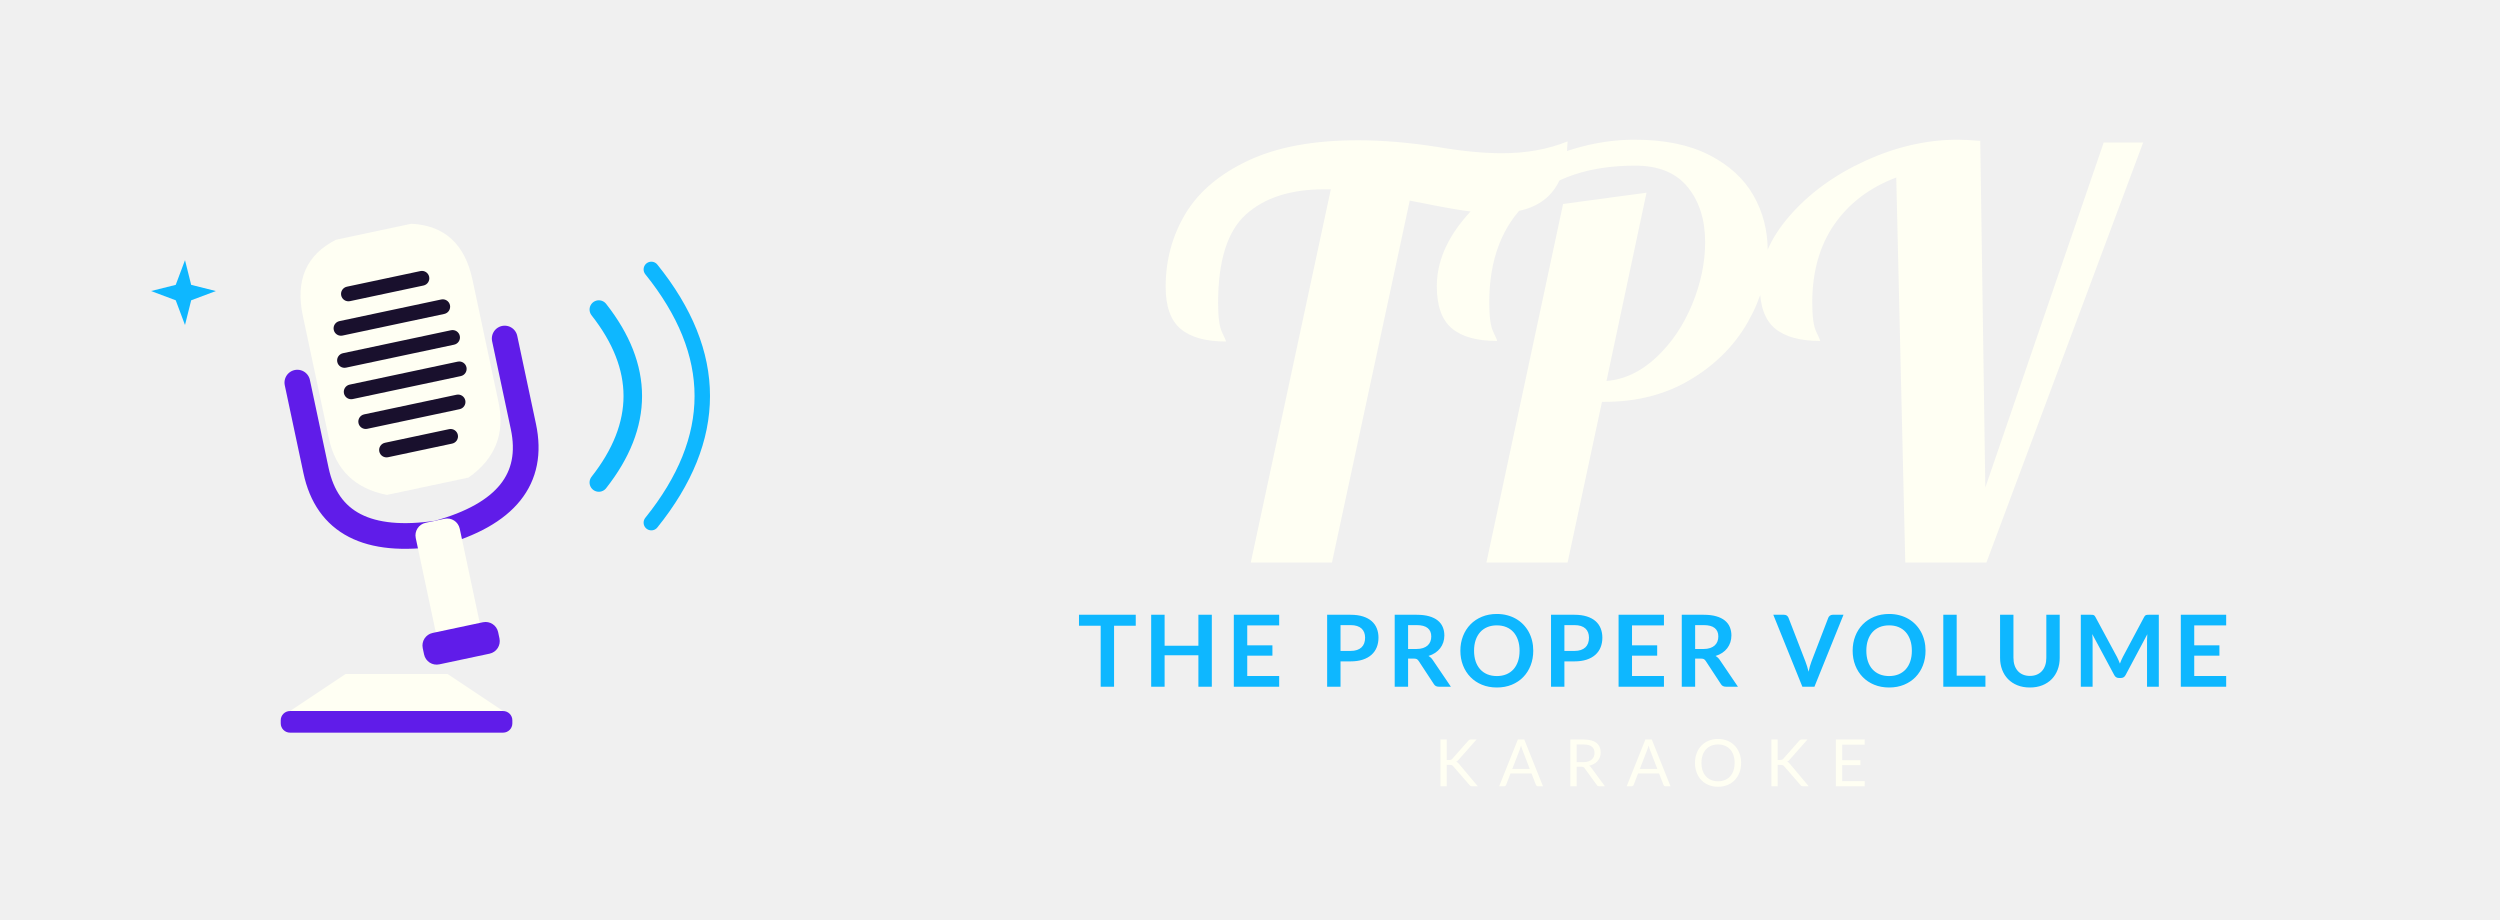
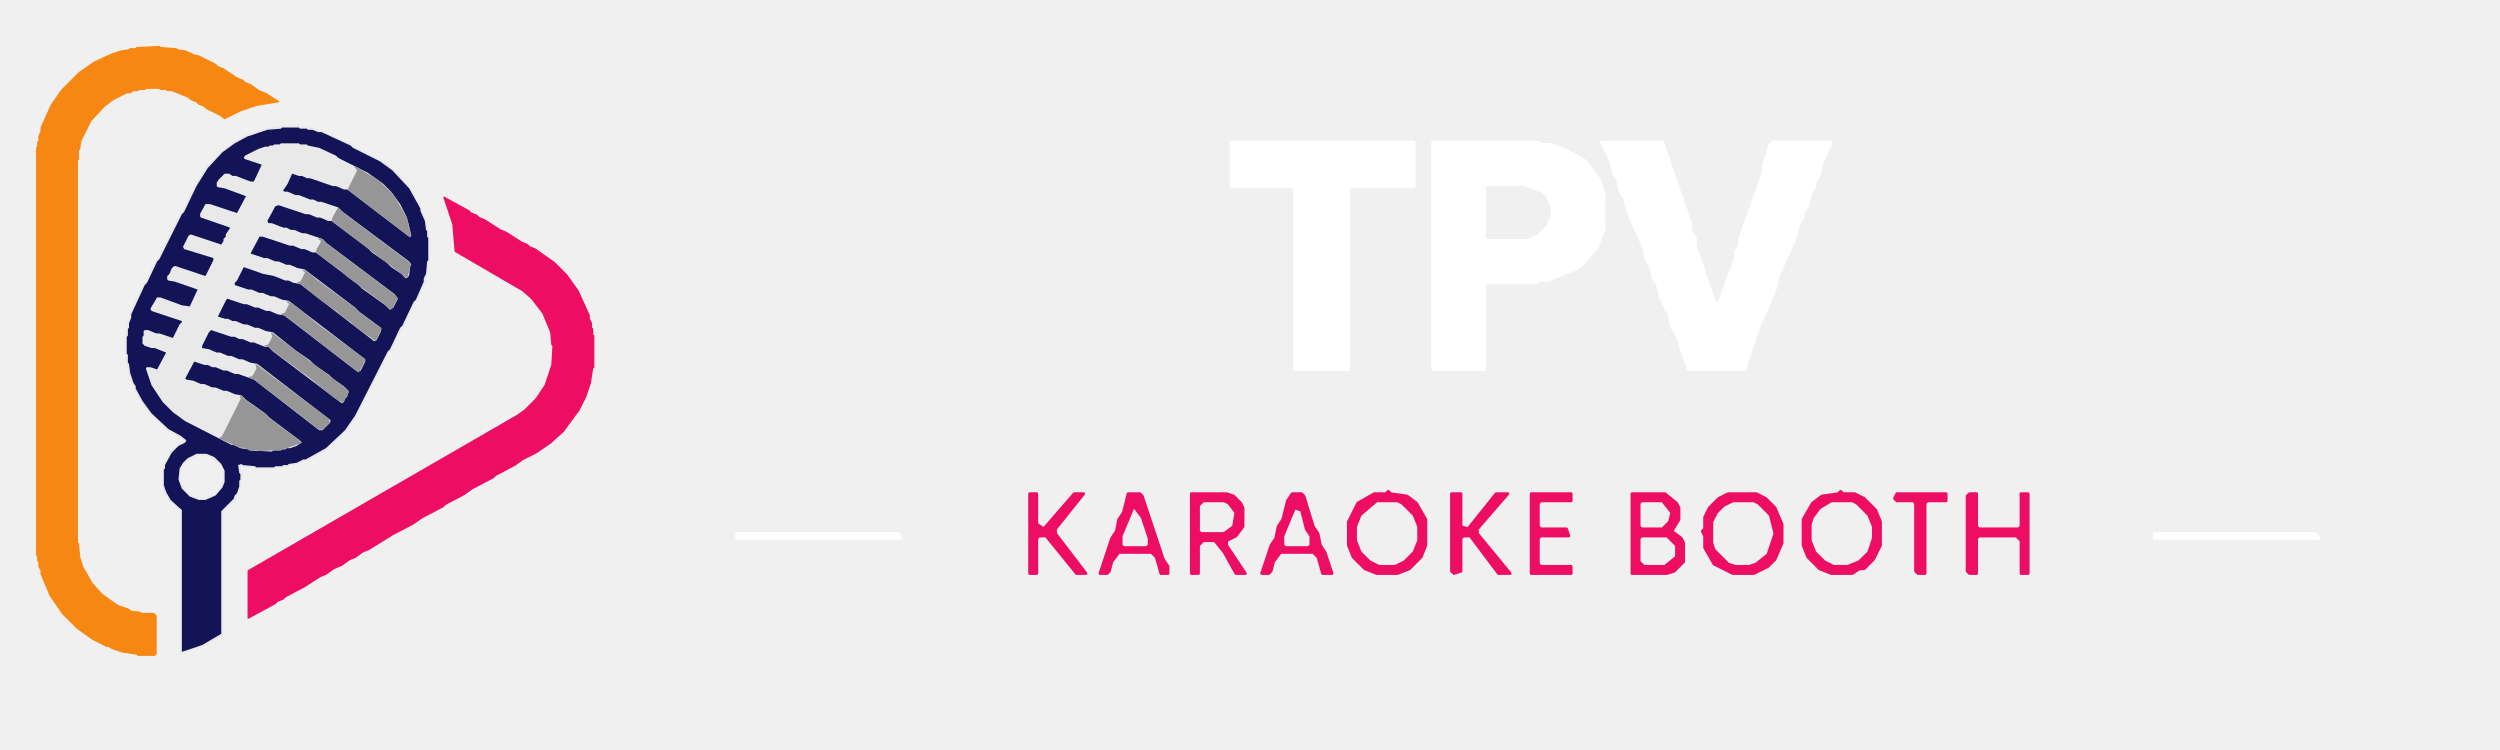
- <svg xmlns="http://www.w3.org/2000/svg" viewBox="0 0 680 250" role="img">
-   <g transform="translate(10 17) scale(.84)">
-     <g transform="translate(124 125) rotate(-12) scale(1.04)">
-       <path d="M-27 -48 Q-27 -65 -12 -69 L12 -69 Q27 -65 27 -48 L27 -9 Q27 6 13 12 L-13 12 Q-27 6 -27 -9 Z" fill="#FFFFF3" />
-       <rect x="-14.0" y="-54" width="28" height="4.6" rx="2.3" fill="#19102D" />
-       <rect x="-18.5" y="-44" width="37" height="4.6" rx="2.3" fill="#19102D" />
-       <rect x="-19.5" y="-34" width="39" height="4.6" rx="2.3" fill="#19102D" />
-       <rect x="-19.5" y="-24" width="39" height="4.6" rx="2.3" fill="#19102D" />
-       <rect x="-17.0" y="-14" width="34" height="4.6" rx="2.3" fill="#19102D" />
-       <rect x="-12.5" y="-4" width="25" height="4.6" rx="2.3" fill="#19102D" />
-       <path d="M-33 -28 L-33 0 Q-33 25 0 27 Q33 25 33 0 L33 -28" fill="none" stroke="#601CE9" stroke-width="8" stroke-linecap="round" stroke-linejoin="round" />
-       <rect x="-7" y="23" width="14" height="43" rx="4" fill="#FFFFF3" />
-       <rect x="-12" y="57" width="24" height="10" rx="4" fill="#601CE9" />
-     </g>
-     <path d="M100 198 L133 198 L151 210 L82 210 Z" fill="#FFFFF3" />
-     <rect x="79" y="210" width="75" height="7" rx="3" fill="#601CE9" />
-     <path d="M182 80 Q204 108 182 136" fill="none" stroke="#0EB7FF" stroke-width="6" stroke-linecap="round" stroke-linejoin="round" />
-     <path d="M199 67 Q232 108 199 149" fill="none" stroke="#0EB7FF" stroke-width="5" stroke-linecap="round" stroke-linejoin="round" />
-     <path d="M48 64 L50 72 L58 74 L50 77 L48 85 L45 77 L37 74 L45 72 Z" fill="#0EB7FF" />
+ <svg xmlns="http://www.w3.org/2000/svg" viewBox="0 0 1600 480" role="img">
+   <g transform="translate(-258 -161) scale(.72)">
+     <path fill="#131457" stroke="#E9E9E9" stroke-width="3.6" stroke-linejoin="round" paint-order="stroke fill" fill-rule="evenodd" d="M533,627 L542,627 L549,630 L555,636 L558,642 L558,652 L556,657 L550,664 L541,668 L535,668 L527,665 L520,658 L517,650 L518,640 L521,635 L525,631 Z M631,352 L632,353 L642,355 L657,362 L659,364 L685,377 L699,387 L706,394 L714,405 L720,417 L724,433 L722,434 L667,392 L664,392 L657,389 L654,389 L634,382 L631,382 L627,380 L624,380 L618,378 L614,387 L610,393 L611,394 L614,394 L621,397 L624,397 L634,401 L637,401 L641,403 L644,403 L659,408 L663,412 L722,456 L724,459 L723,460 L722,468 L721,470 L719,471 L715,467 L706,461 L702,457 L689,448 L685,444 L653,420 L650,420 L643,417 L640,417 L633,414 L630,414 L606,406 L603,407 L596,420 L597,422 L600,422 L610,426 L613,426 L617,428 L620,428 L627,431 L630,431 L645,436 L649,440 L709,485 L712,489 L708,497 L705,499 L701,495 L680,480 L676,476 L639,448 L636,448 L629,445 L626,445 L619,442 L616,442 L592,434 L589,434 L581,449 L593,453 L596,453 L603,456 L606,456 L613,459 L616,459 L623,462 L629,463 L674,497 L678,501 L697,515 L697,518 L693,526 L691,527 L625,476 L619,475 L615,473 L612,473 L602,469 L592,467 L575,461 L569,473 L567,475 L567,477 L579,481 L582,481 L589,484 L592,484 L599,487 L602,487 L609,490 L615,491 L683,543 L683,545 L679,553 L676,554 L611,504 L605,503 L598,500 L595,500 L588,497 L585,497 L578,494 L575,494 L560,489 L552,505 L558,507 L561,507 L565,509 L568,509 L575,512 L578,512 L585,515 L588,515 L595,518 L601,519 L621,535 L634,544 L638,548 L651,557 L655,561 L664,567 L668,571 L667,576 L665,578 L664,581 L662,582 L601,536 L597,532 L594,532 L584,528 L581,528 L574,525 L571,525 L567,523 L564,523 L546,517 L544,519 L538,531 L538,533 L544,534 L551,537 L554,537 L561,540 L564,540 L571,543 L574,543 L581,546 L587,547 L652,597 L652,599 L645,606 L642,606 L584,561 L570,556 L567,556 L560,553 L557,553 L550,550 L547,550 L543,548 L540,548 L531,545 L523,560 L524,561 L530,562 L537,565 L540,565 L547,568 L550,568 L557,571 L560,571 L567,574 L573,575 L577,579 L594,591 L598,595 L626,616 L626,617 L622,620 L616,622 L613,622 L612,623 L609,623 L608,624 L601,624 L600,625 L580,624 L579,623 L572,622 L566,619 L564,619 L523,598 L512,590 L503,581 L493,566 L488,551 L489,550 L492,550 L498,552 L506,537 L496,533 L493,533 L487,531 L485,529 L485,523 L486,522 L486,518 L487,517 L490,517 L497,520 L500,520 L512,524 L518,512 L520,510 L520,509 L493,500 L492,498 L498,488 L501,488 L520,495 L527,496 L534,481 L514,474 L508,473 L507,472 L507,469 L509,467 L511,462 L514,460 L541,469 L548,455 L548,453 L522,445 L521,443 L526,433 L528,432 L555,441 L557,438 L557,436 L559,434 L559,432 L563,426 L537,417 L536,414 L541,405 L545,405 L569,413 L577,398 L558,391 L552,390 L551,389 L551,386 L553,383 L558,378 L562,378 L565,380 L568,380 L581,385 L584,385 L591,370 L576,365 L575,364 L576,362 L588,356 L594,354 L597,354 L598,353 L601,353 L602,352 L607,352 L608,351 L624,351 L625,352 Z M644,341 L641,341 L636,339 L632,339 L631,338 L625,338 L624,337 L609,337 L608,338 L596,339 L578,345 L567,351 L556,359 L543,373 L533,389 L522,412 L520,414 L500,454 L498,456 L489,475 L487,477 L475,503 L475,506 L473,511 L473,515 L472,516 L472,522 L471,523 L471,538 L472,539 L472,546 L473,547 L474,555 L477,564 L479,567 L479,569 L485,580 L493,591 L508,605 L519,611 L524,615 L523,617 L517,620 L511,626 L505,637 L505,640 L504,641 L504,655 L506,661 L510,668 L520,677 L520,803 L538,797 L555,787 L555,678 L566,667 L567,664 L569,662 L571,656 L571,651 L572,650 L572,645 L571,644 L570,637 L573,636 L574,637 L585,638 L586,639 L602,639 L603,638 L609,638 L610,637 L614,637 L615,636 L622,635 L628,632 L630,632 L648,622 L665,606 L674,593 L703,536 L705,534 L714,515 L716,513 L726,492 L728,490 L735,474 L735,471 L737,467 L738,456 L739,455 L739,435 L738,434 L738,429 L737,428 L736,420 L732,411 L732,409 L722,391 L707,375 L696,367 L672,355 L670,353 Z" />
+     <path fill="#E9E9E9" stroke="#E9E9E9" stroke-width="1.25" stroke-linejoin="round" paint-order="stroke fill" fill-rule="evenodd" d="M643,357 L637,356 L633,354 L628,354 L627,353 L605,353 L604,354 L600,354 L599,355 L596,355 L587,358 L577,363 L577,364 L589,368 L592,368 L593,369 L593,371 L591,373 L584,387 L558,379 L552,388 L577,396 L578,397 L578,400 L574,408 L570,414 L566,414 L542,406 L537,416 L543,417 L561,423 L564,425 L564,427 L556,442 L552,442 L536,436 L533,436 L527,434 L523,442 L524,444 L547,451 L550,453 L543,468 L541,470 L538,470 L513,461 L510,468 L508,470 L508,471 L534,479 L536,481 L528,497 L525,498 L499,489 L494,497 L494,499 L521,508 L521,511 L516,521 L512,526 L489,518 L487,519 L487,529 L504,534 L507,536 L507,538 L499,553 L494,553 L489,551 L492,560 L497,570 L504,580 L514,590 L524,597 L553,612 L555,612 L572,577 L548,569 L545,569 L538,566 L535,566 L528,563 L525,563 L522,561 L522,558 L530,544 L535,544 L542,547 L552,549 L579,558 L582,558 L587,549 L572,544 L569,544 L562,541 L552,539 L542,535 L539,535 L537,534 L536,532 L543,518 L545,516 L549,515 L550,517 L556,519 L559,519 L563,521 L566,521 L573,524 L576,524 L583,527 L586,527 L593,530 L596,530 L601,521 L586,516 L583,516 L576,513 L573,513 L566,510 L563,510 L556,507 L553,507 L551,505 L551,503 L556,494 L556,492 L558,491 L560,488 L570,490 L580,494 L583,494 L590,497 L600,499 L607,502 L611,502 L615,493 L600,488 L597,488 L590,485 L587,485 L580,482 L577,482 L570,479 L567,479 L565,476 L574,460 L584,462 L591,465 L594,465 L624,475 L629,465 L614,460 L611,460 L604,457 L594,455 L587,452 L581,451 L580,448 L587,434 L589,432 L598,435 L601,435 L605,437 L608,437 L615,440 L618,440 L639,447 L643,439 L641,436 L635,435 L628,432 L625,432 L618,429 L615,429 L608,426 L605,426 L598,423 L595,423 L594,421 L600,409 L604,404 L653,419 L658,409 L652,407 L649,407 L642,404 L639,404 L635,402 L632,402 L625,399 L622,399 L615,396 L612,396 L609,394 L609,392 L618,376 L629,380 L632,380 L636,382 L646,384 L656,388 L659,388 L666,391 L668,390 L676,374 Z" />
+     <path fill="#969696" stroke="#969696" stroke-width="1.25" stroke-linejoin="round" paint-order="stroke fill" fill-rule="evenodd" d="M554,613 L572,621 L575,621 L580,623 L587,623 L588,624 L608,623 L626,617 L598,596 L594,592 L577,580 L573,576 L572,576 L573,578 L556,612 Z M586,548 L587,551 L584,557 L582,559 L580,559 L584,560 L642,605 L645,605 L651,599 L650,596 Z M600,520 L601,523 L598,529 L596,531 L594,531 L597,531 L601,535 L635,560 L656,577 L663,581 L668,572 L664,568 Z M614,492 L615,492 L616,494 L612,502 L609,503 L611,503 L677,554 L682,545 L682,543 L639,511 L622,497 Z M628,464 L629,464 L630,466 L626,474 L623,475 L625,475 L645,491 L658,500 L662,504 L671,510 L675,514 L692,526 L697,516 L678,502 L674,498 L640,473 L632,466 Z M642,436 L644,437 L644,439 L640,446 L640,448 L663,465 L667,469 L701,494 L705,498 L707,497 L711,489 L709,486 L649,441 L645,437 Z M659,409 L654,418 L654,420 L720,470 L723,458 L663,413 Z M674,372 L676,374 L676,376 L668,392 L723,434 L723,431 L722,430 L722,427 L721,426 L721,423 L719,417 L709,399 L705,394 L694,384 Z" />
+     <path fill="#F68713" stroke="#F68713" stroke-width="1.25" stroke-linejoin="round" paint-order="stroke fill" fill-rule="evenodd" d="M500,265 L480,266 L479,267 L474,267 L473,268 L466,269 L457,272 L442,279 L429,288 L413,304 L404,317 L395,337 L395,340 L393,345 L393,349 L392,350 L392,354 L391,355 L391,717 L392,718 L392,722 L393,723 L393,727 L395,731 L395,734 L403,753 L414,769 L427,782 L441,792 L453,798 L455,798 L458,800 L467,803 L480,805 L481,806 L496,806 L497,805 L497,771 L495,769 L484,769 L483,768 L475,767 L472,765 L463,762 L449,752 L440,742 L432,728 L429,719 L428,707 L427,706 L427,366 L428,365 L428,357 L429,356 L430,349 L439,331 L451,318 L459,312 L471,306 L474,306 L477,304 L481,304 L482,303 L487,303 L488,302 L500,302 L501,303 L506,303 L507,304 L511,304 L526,310 L528,312 L533,314 L535,316 L540,318 L542,320 L554,326 L558,329 L572,322 L587,317 L606,314 L595,307 L588,304 L581,299 L576,297 L574,295 L569,293 L557,285 L552,283 L550,281 L534,273 L532,273 L523,269 L516,268 L515,267 L501,266 Z" />
+     <path fill="#ED0D63" stroke="#ED0D63" stroke-width="1.25" stroke-linejoin="round" paint-order="stroke fill" fill-rule="evenodd" d="M851,457 L834,445 L829,443 L827,441 L822,439 L808,430 L803,428 L789,419 L784,417 L782,415 L777,413 L775,411 L753,399 L761,423 L763,447 L823,482 L831,489 L841,502 L848,519 L849,530 L850,531 L849,548 L843,566 L835,578 L825,588 L818,593 L579,731 L579,773 L603,760 L605,758 L610,756 L612,754 L629,745 L643,736 L648,734 L655,729 L662,726 L669,721 L674,719 L681,714 L686,712 L707,699 L726,689 L733,684 L752,674 L754,672 L771,663 L778,658 L797,648 L799,646 L816,637 L823,632 L835,626 L848,617 L859,607 L873,588 L879,576 L883,564 L885,551 L886,550 L886,522 L885,521 L885,516 L884,515 L884,511 L882,507 L882,504 L872,482 L862,468 Z" />
  </g>
-   <path fill="#FFFFF3" d="M299 662H287Q198 662 148.5 617.5Q99 573 99 460Q99 423 106.0 408.5Q113 394 113 392Q59 392 32.5 414.5Q6 437 6 489Q6 560 41.0 618.5Q76 677 152.5 713.0Q229 749 347 749Q413 749 489 737Q553 726 603 726Q667 726 719 747Q717 682 686.0 651.0Q655 620 594 620Q562 620 530.0 625.0Q498 630 439 642L301 0H157ZM711 636 859 656 788 322Q836 326 876.5 364.0Q917 402 940.0 458.0Q963 514 963 568Q963 628 932.0 666.0Q901 704 839 704Q717 704 648.5 640.0Q580 576 580 461Q580 424 587.0 409.5Q594 395 594 393Q540 393 513.5 415.5Q487 438 487 490Q487 554 539.5 614.5Q592 675 674.0 712.5Q756 750 838 750Q917 750 970.0 723.0Q1023 696 1048.5 651.5Q1074 607 1074 553Q1074 488 1038.5 426.0Q1003 364 937.0 324.5Q871 285 785 285H780L719 0H575ZM1302 683Q1231 656 1192.0 599.5Q1153 543 1153 461Q1153 424 1160.0 409.5Q1167 395 1167 393Q1113 393 1086.5 415.5Q1060 438 1060 490Q1060 554 1112.5 614.5Q1165 675 1247.0 712.5Q1329 750 1411 750Q1425 750 1451 748L1460 133L1670 745H1740L1462 0H1318Z" transform="translate(316.14 153) scale(0.153333 -0.153333)" />
-   <path fill="#0EB7FF" d="M1171 1225H735V0H466V1225H30V1446H1171ZM2700 1446V0H2430V632H1751V0H1481V1446H1751V824H2430V1446ZM3412 1232V831H3918V624H3412V215H4054V0H3142V1446H4054V1232ZM5488 719Q5562 719 5617.0 737.5Q5672 756 5708.5 790.5Q5745 825 5763.0 874.5Q5781 924 5781 985Q5781 1043 5763.0 1090.0Q5745 1137 5709.0 1170.0Q5673 1203 5618.0 1220.5Q5563 1238 5488 1238H5287V719ZM5488 1446Q5633 1446 5739.0 1412.0Q5845 1378 5914.0 1317.0Q5983 1256 6016.5 1171.0Q6050 1086 6050 985Q6050 880 6015.0 792.5Q5980 705 5910.0 642.0Q5840 579 5734.5 544.0Q5629 509 5488 509H5287V0H5018V1446ZM6813 758Q6889 758 6945.5 777.0Q7002 796 7038.5 829.5Q7075 863 7093.0 909.0Q7111 955 7111 1010Q7111 1120 7038.5 1179.0Q6966 1238 6817 1238H6645V758ZM7505 0H7262Q7193 0 7162 54L6858 517Q6841 543 6820.5 554.0Q6800 565 6760 565H6645V0H6376V1446H6817Q6964 1446 7069.5 1415.5Q7175 1385 7242.5 1330.0Q7310 1275 7342.0 1198.5Q7374 1122 7374 1030Q7374 957 7352.5 892.0Q7331 827 7290.5 774.0Q7250 721 7190.5 681.0Q7131 641 7055 618Q7081 603 7103.0 582.5Q7125 562 7143 534ZM9161 723Q9161 564 9108.5 428.5Q9056 293 8960.0 194.0Q8864 95 8729.0 39.5Q8594 -16 8429 -16Q8265 -16 8130.0 39.5Q7995 95 7898.5 194.0Q7802 293 7749.0 428.5Q7696 564 7696 723Q7696 882 7749.0 1017.5Q7802 1153 7898.5 1252.0Q7995 1351 8130.0 1406.5Q8265 1462 8429 1462Q8539 1462 8636.0 1436.5Q8733 1411 8814.0 1364.5Q8895 1318 8959.5 1251.5Q9024 1185 9069.0 1103.0Q9114 1021 9137.5 925.0Q9161 829 9161 723ZM8886 723Q8886 842 8854.0 936.5Q8822 1031 8763.0 1097.0Q8704 1163 8619.5 1198.0Q8535 1233 8429 1233Q8323 1233 8238.5 1198.0Q8154 1163 8094.5 1097.0Q8035 1031 8003.0 936.5Q7971 842 7971 723Q7971 604 8003.0 509.5Q8035 415 8094.5 349.5Q8154 284 8238.5 249.0Q8323 214 8429 214Q8535 214 8619.5 249.0Q8704 284 8763.0 349.5Q8822 415 8854.0 509.5Q8886 604 8886 723ZM9988 719Q10062 719 10117.0 737.5Q10172 756 10208.5 790.5Q10245 825 10263.0 874.5Q10281 924 10281 985Q10281 1043 10263.0 1090.0Q10245 1137 10209.0 1170.0Q10173 1203 10118.0 1220.5Q10063 1238 9988 1238H9787V719ZM9988 1446Q10133 1446 10239.0 1412.0Q10345 1378 10414.0 1317.0Q10483 1256 10516.5 1171.0Q10550 1086 10550 985Q10550 880 10515.0 792.5Q10480 705 10410.0 642.0Q10340 579 10234.5 544.0Q10129 509 9988 509H9787V0H9518V1446ZM11146 1232V831H11652V624H11146V215H11788V0H10876V1446H11788V1232ZM12583 758Q12659 758 12715.5 777.0Q12772 796 12808.5 829.5Q12845 863 12863.0 909.0Q12881 955 12881 1010Q12881 1120 12808.5 1179.0Q12736 1238 12587 1238H12415V758ZM13275 0H13032Q12963 0 12932 54L12628 517Q12611 543 12590.5 554.0Q12570 565 12530 565H12415V0H12146V1446H12587Q12734 1446 12839.5 1415.5Q12945 1385 13012.5 1330.0Q13080 1275 13112.0 1198.5Q13144 1122 13144 1030Q13144 957 13122.5 892.0Q13101 827 13060.5 774.0Q13020 721 12960.5 681.0Q12901 641 12825 618Q12851 603 12873.0 582.5Q12895 562 12913 534ZM15397 1446 14813 0H14570L13986 1446H14202Q14237 1446 14259.0 1429.0Q14281 1412 14292 1385L14633 503Q14650 460 14665.5 408.5Q14681 357 14695 301Q14707 357 14721.0 408.5Q14735 460 14752 503L15091 1385Q15099 1408 15122.5 1427.0Q15146 1446 15180 1446ZM17046 723Q17046 564 16993.5 428.5Q16941 293 16845.0 194.0Q16749 95 16614.0 39.5Q16479 -16 16314 -16Q16150 -16 16015.0 39.5Q15880 95 15783.5 194.0Q15687 293 15634.0 428.5Q15581 564 15581 723Q15581 882 15634.0 1017.5Q15687 1153 15783.5 1252.0Q15880 1351 16015.0 1406.5Q16150 1462 16314 1462Q16424 1462 16521.0 1436.5Q16618 1411 16699.0 1364.5Q16780 1318 16844.5 1251.5Q16909 1185 16954.0 1103.0Q16999 1021 17022.5 925.0Q17046 829 17046 723ZM16771 723Q16771 842 16739.0 936.5Q16707 1031 16648.0 1097.0Q16589 1163 16504.5 1198.0Q16420 1233 16314 1233Q16208 1233 16123.5 1198.0Q16039 1163 15979.5 1097.0Q15920 1031 15888.0 936.5Q15856 842 15856 723Q15856 604 15888.0 509.5Q15920 415 15979.5 349.5Q16039 284 16123.5 249.0Q16208 214 16314 214Q16420 214 16504.5 249.0Q16589 284 16648.0 349.5Q16707 415 16739.0 509.5Q16771 604 16771 723ZM18250 222V0H17403V1446H17672V222ZM19144 217Q19222 217 19283.5 243.0Q19345 269 19387.0 316.0Q19429 363 19451.5 430.0Q19474 497 19474 580V1446H19743V580Q19743 451 19701.5 341.5Q19660 232 19582.5 152.5Q19505 73 19394.0 28.5Q19283 -16 19144 -16Q19004 -16 18893.0 28.5Q18782 73 18704.5 152.5Q18627 232 18585.5 341.5Q18544 451 18544 580V1446H18813V581Q18813 498 18835.5 431.0Q18858 364 18900.5 316.5Q18943 269 19004.5 243.0Q19066 217 19144 217ZM21735 1446V0H21498V934Q21498 990 21504 1055L21067 234Q21036 175 20972 175H20934Q20870 175 20839 234L20397 1058Q20400 1025 20402.0 993.0Q20404 961 20404 934V0H20167V1446H20370Q20388 1446 20401.0 1445.0Q20414 1444 20424.5 1440.0Q20435 1436 20443.5 1427.0Q20452 1418 20460 1403L20893 600Q20910 568 20924.5 534.0Q20939 500 20953 464Q20967 501 20982.0 535.5Q20997 570 21014 602L21441 1403Q21449 1418 21458.0 1427.0Q21467 1436 21477.5 1440.0Q21488 1444 21501.0 1445.0Q21514 1446 21532 1446ZM22447 1232V831H22953V624H22447V215H23089V0H22177V1446H23089V1232Z" transform="translate(293.0792 186.7835) scale(0.013532 -0.013532)" />
-   <path fill="#FFFFF3" d="M376 805H449Q487 805 510.0 814.5Q533 824 552 847L1029 1387Q1049 1413 1071.0 1423.0Q1093 1433 1125 1433H1289L743 816Q723 792 704.5 776.5Q686 761 665 751Q692 742 714.0 724.5Q736 707 757 679L1327 0H1159Q1140 0 1126.5 2.5Q1113 5 1103.0 10.5Q1093 16 1085.5 23.5Q1078 31 1071 41L577 610Q557 635 534.0 645.5Q511 656 464 656H376V0H183V1433H376ZM2919 532 2694 1115Q2684 1141 2673.0 1175.5Q2662 1210 2652 1249Q2631 1168 2609 1114L2384 532ZM3323 0H3173Q3147 0 3131.0 13.0Q3115 26 3107 46L2973 392H2330L2196 46Q2190 28 2173.0 14.0Q2156 0 2131 0H1981L2554 1433H2750ZM4559 739Q4643 739 4707.5 759.5Q4772 780 4815.5 817.5Q4859 855 4881.0 907.0Q4903 959 4903 1022Q4903 1150 4819.0 1215.0Q4735 1280 4567 1280H4355V739ZM5221 0H5049Q4996 0 4971 41L4599 553Q4582 577 4562.5 587.5Q4543 598 4502 598H4355V0H4162V1433H4567Q4703 1433 4802.0 1405.5Q4901 1378 4965.5 1326.0Q5030 1274 5061.0 1200.5Q5092 1127 5092 1036Q5092 960 5068.0 894.0Q5044 828 4998.5 775.5Q4953 723 4887.5 686.0Q4822 649 4739 630Q4776 609 4803 569ZM6826 532 6601 1115Q6591 1141 6580.0 1175.5Q6569 1210 6559 1249Q6538 1168 6516 1114L6291 532ZM7230 0H7080Q7054 0 7038.0 13.0Q7022 26 7014 46L6880 392H6237L6103 46Q6097 28 6080.0 14.0Q6063 0 6038 0H5888L6461 1433H6657ZM9393 716Q9393 555 9342.0 420.5Q9291 286 9198.0 189.0Q9105 92 8974.5 38.5Q8844 -15 8686 -15Q8528 -15 8398.0 38.5Q8268 92 8175.0 189.0Q8082 286 8031.0 420.5Q7980 555 7980 716Q7980 877 8031.0 1011.5Q8082 1146 8175.0 1243.5Q8268 1341 8398.0 1395.0Q8528 1449 8686 1449Q8844 1449 8974.5 1395.0Q9105 1341 9198.0 1243.5Q9291 1146 9342.0 1011.5Q9393 877 9393 716ZM9194 716Q9194 848 9158.0 953.0Q9122 1058 9056.0 1130.5Q8990 1203 8896.0 1242.0Q8802 1281 8686 1281Q8571 1281 8477.0 1242.0Q8383 1203 8316.5 1130.5Q8250 1058 8214.0 953.0Q8178 848 8178 716Q8178 584 8214.0 479.5Q8250 375 8316.5 302.5Q8383 230 8477.0 191.5Q8571 153 8686 153Q8802 153 8896.0 191.5Q8990 230 9056.0 302.5Q9122 375 9158.0 479.5Q9194 584 9194 716ZM10513 805H10586Q10624 805 10647.0 814.5Q10670 824 10689 847L11166 1387Q11186 1413 11208.0 1423.0Q11230 1433 11262 1433H11426L10880 816Q10860 792 10841.5 776.5Q10823 761 10802 751Q10829 742 10851.0 724.5Q10873 707 10894 679L11464 0H11296Q11277 0 11263.5 2.5Q11250 5 11240.0 10.5Q11230 16 11222.5 23.5Q11215 31 11208 41L10714 610Q10694 635 10671.0 645.5Q10648 656 10601 656H10513V0H10320V1433H10513ZM13179 158 13178 0H12295V1433H13178V1275H12489V799H13047V647H12489V158Z" transform="translate(390.1742 213.8668) scale(0.00888 -0.00888)" />
+   <g transform="translate(20 -1340) scale(1.5)">
+     <path fill="#FFFFFF" stroke="#FFFFFF" stroke-width="1.25" stroke-linejoin="round" paint-order="stroke fill" fill-rule="evenodd" d="M906,1121 L906,1123 L976,1123 L975,1121 Z M301,1121 L301,1123 L371,1123 L370,1121 Z M620,973 L621,972 L637,972 L645,975 L647,977 L649,982 L649,985 L647,990 L643,994 L638,996 L621,996 L620,995 Z M670,954 L674,962 L675,967 L677,970 L678,975 L680,978 L681,983 L688,999 L689,1004 L691,1007 L692,1012 L694,1015 L695,1020 L699,1028 L700,1033 L702,1036 L707,1051 L731,1051 L737,1033 L744,1017 L745,1012 L753,994 L754,989 L756,986 L756,984 L758,981 L759,976 L761,973 L761,971 L763,968 L764,963 L768,954 L743,954 L742,955 L739,964 L739,967 L729,995 L729,998 L727,1001 L727,1004 L720,1023 L718,1022 L710,998 L710,995 L708,992 L708,989 L696,954 Z M648,955 L644,955 L643,954 L598,954 L598,1051 L620,1051 L620,1015 L621,1014 L642,1014 L643,1013 L647,1013 L659,1008 L662,1006 L668,999 L671,991 L671,976 L669,970 L663,962 L654,957 Z M512,954 L512,973 L538,973 L539,974 L539,1051 L562,1051 L562,974 L563,973 L590,973 L590,954 Z" />
+     <path fill="#ED0D63" stroke="#ED0D63" stroke-width="1.25" stroke-linejoin="round" paint-order="stroke fill" fill-rule="evenodd" transform="translate(15 0)" d="M671,1123 L672,1122 L683,1122 L687,1126 L687,1131 L682,1135 L673,1135 L671,1133 Z M524,1110 L527,1111 L529,1119 L531,1122 L531,1126 L530,1127 L520,1127 L519,1126 L519,1122 Z M455,1110 L456,1110 L459,1114 L462,1123 L462,1126 L461,1127 L451,1127 L450,1126 L450,1122 Z M753,1107 L762,1107 L764,1108 L769,1113 L771,1118 L771,1123 L769,1129 L765,1133 L760,1135 L754,1135 L750,1133 L746,1129 L744,1124 L744,1117 L745,1114 L748,1110 Z M711,1107 L720,1107 L722,1108 L727,1113 L729,1121 L726,1130 L721,1134 L718,1135 L712,1135 L709,1134 L703,1128 L702,1125 L702,1116 L704,1112 L707,1109 Z M671,1108 L672,1107 L681,1107 L685,1112 L684,1116 L681,1119 L672,1119 L671,1118 Z M559,1107 L568,1107 L570,1108 L575,1113 L577,1118 L577,1124 L575,1129 L571,1133 L567,1135 L560,1135 L556,1133 L552,1129 L550,1124 L550,1118 L552,1113 Z M483,1109 L485,1107 L494,1107 L496,1108 L499,1112 L498,1118 L494,1121 L484,1121 L483,1120 Z M812,1104 L811,1105 L811,1137 L812,1138 L815,1138 L815,1123 L816,1122 L832,1122 L834,1124 L834,1138 L837,1138 L837,1104 L834,1104 L834,1118 L833,1119 L816,1119 L815,1118 L815,1104 Z M781,1104 L780,1106 L781,1107 L788,1107 L789,1108 L789,1137 L790,1138 L793,1138 L793,1108 L794,1107 L802,1107 L802,1104 Z M709,1104 L705,1106 L701,1110 L699,1114 L699,1119 L698,1120 L699,1122 L699,1127 L703,1134 L711,1138 L720,1138 L726,1135 L729,1132 L732,1125 L732,1117 L729,1110 L725,1106 L721,1104 Z M668,1104 L668,1138 L683,1138 L686,1137 L690,1133 L690,1125 L689,1123 L685,1120 L688,1115 L688,1110 L687,1108 L682,1104 Z M625,1104 L625,1138 L642,1138 L642,1135 L629,1135 L628,1134 L628,1123 L629,1122 L641,1122 L640,1119 L629,1119 L628,1118 L628,1108 L629,1107 L642,1107 L642,1104 Z M591,1104 L591,1137 L592,1138 L595,1137 L595,1123 L596,1122 L599,1122 L611,1138 L616,1138 L602,1121 L602,1119 L615,1104 L610,1104 L598,1119 L595,1118 L595,1104 Z M523,1104 L521,1107 L519,1115 L517,1118 L516,1123 L514,1126 L510,1138 L513,1138 L514,1137 L515,1133 L518,1129 L532,1129 L534,1131 L536,1138 L540,1138 L537,1129 L535,1126 L534,1121 L532,1118 L528,1105 L527,1104 Z M480,1104 L480,1138 L483,1138 L483,1126 L485,1124 L490,1124 L494,1129 L499,1138 L503,1138 L495,1126 L495,1124 L499,1122 L502,1118 L502,1110 L501,1108 L498,1105 L495,1104 Z M453,1104 L451,1112 L449,1115 L448,1120 L446,1123 L441,1138 L444,1138 L445,1137 L446,1133 L449,1129 L463,1129 L465,1131 L467,1138 L470,1138 L470,1135 L468,1132 L459,1105 L458,1104 Z M411,1104 L411,1138 L414,1138 L414,1123 L415,1122 L418,1122 L431,1138 L435,1138 L422,1121 L422,1119 L434,1104 L430,1104 L417,1119 L414,1117 L414,1104 Z M749,1105 L745,1108 L741,1115 L741,1126 L743,1131 L748,1136 L753,1138 L762,1138 L765,1136 L767,1136 L771,1132 L774,1126 L774,1116 L772,1111 L767,1106 L763,1104 L758,1104 L757,1103 L756,1104 Z M572,1105 L565,1104 L564,1103 L563,1104 L558,1104 L551,1108 L547,1116 L547,1126 L549,1131 L554,1136 L559,1138 L568,1138 L573,1136 L578,1131 L580,1126 L580,1115 L576,1108 Z" />
+   </g>
</svg>
